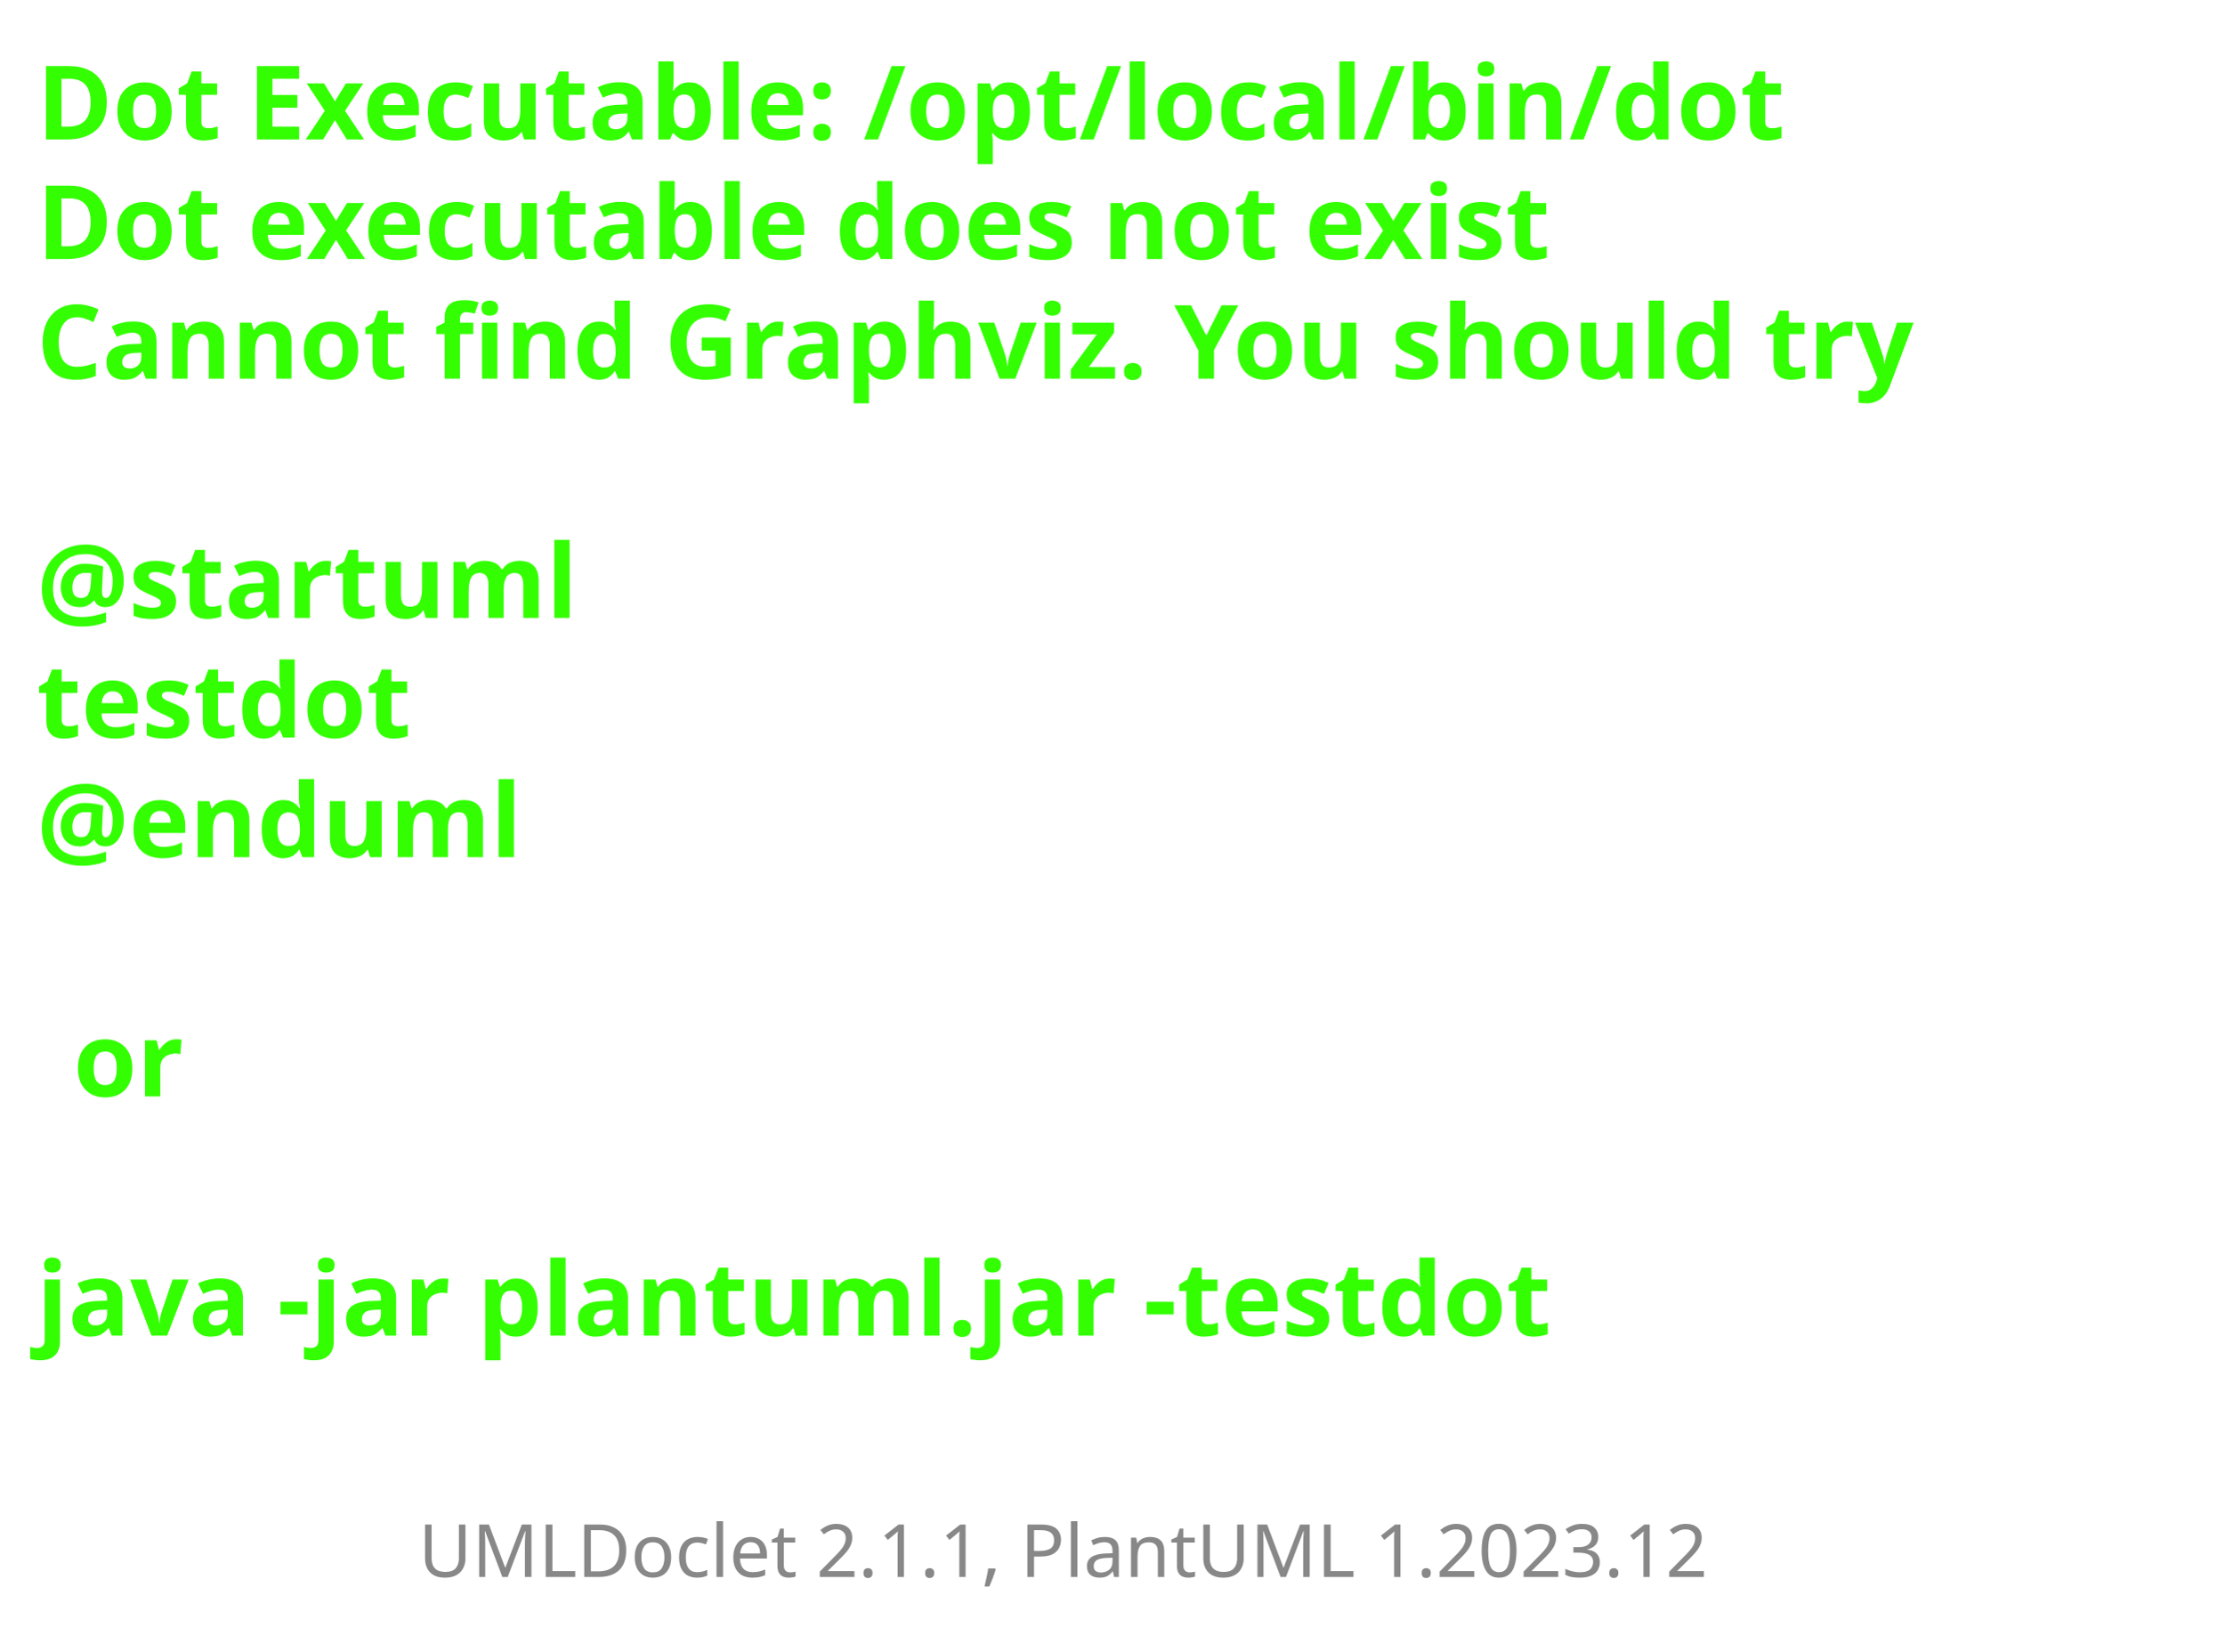
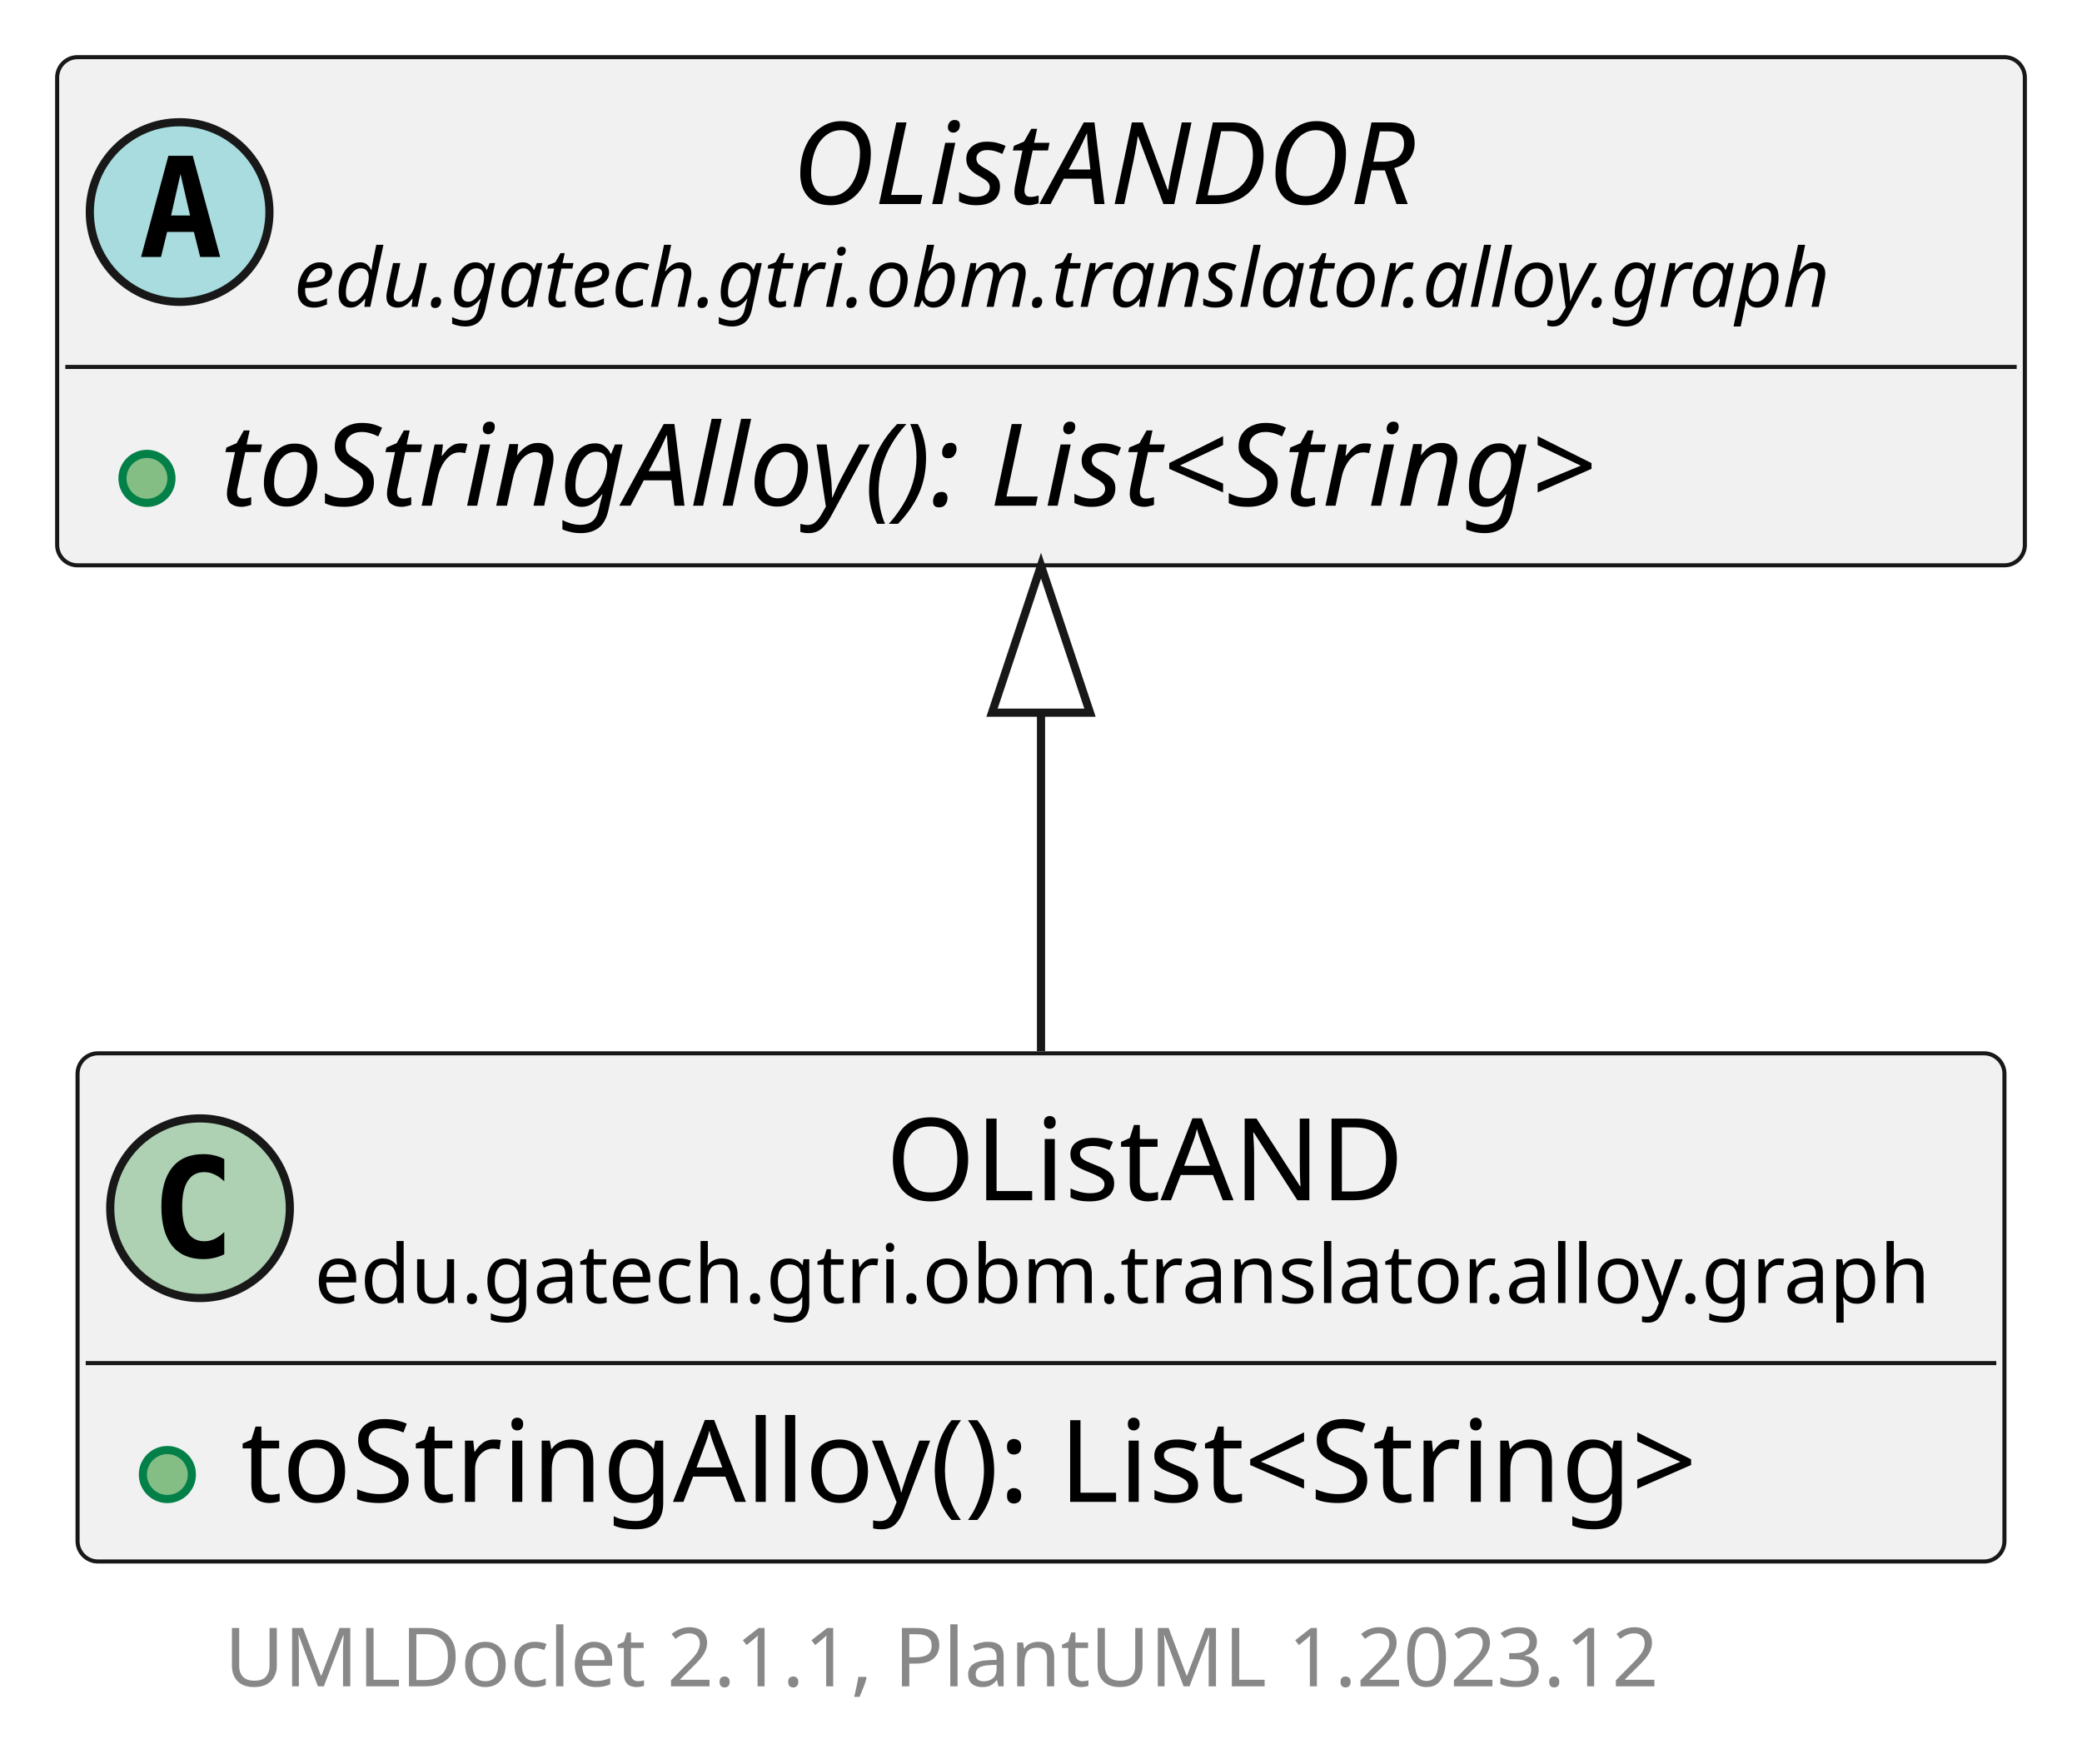
- <svg xmlns="http://www.w3.org/2000/svg" contentStyleType="text/css" height="225px" preserveAspectRatio="none" style="width:303px;height:225px;background:#FFFFFF;" version="1.1" viewBox="0 0 303 225" width="303px" zoomAndPan="magnify">
+ <svg xmlns="http://www.w3.org/2000/svg" xmlns:xlink="http://www.w3.org/1999/xlink" contentStyleType="text/css" height="216px" preserveAspectRatio="none" style="width:255px;height:216px;background:#FFFFFF;" version="1.1" viewBox="0 0 255 216" width="255px" zoomAndPan="magnify">
  <defs />
  <g>
-     <text fill="#33FF02" font-family="sans-serif" font-size="14" font-weight="bold" lengthAdjust="spacing" textLength="261" x="5" y="19">Dot Executable: /opt/local/bin/dot</text>
-     <text fill="#33FF02" font-family="sans-serif" font-size="14" font-weight="bold" lengthAdjust="spacing" textLength="237" x="5" y="35.297">Dot executable does not exist</text>
-     <text fill="#33FF02" font-family="sans-serif" font-size="14" font-weight="bold" lengthAdjust="spacing" textLength="291" x="5" y="51.594">Cannot find Graphviz. You should try</text>
-     <text fill="#33FF02" font-family="sans-serif" font-size="14" font-weight="bold" lengthAdjust="spacing" textLength="5" x="5" y="67.891"> </text>
-     <text fill="#33FF02" font-family="sans-serif" font-size="14" font-weight="bold" lengthAdjust="spacing" textLength="79" x="5" y="84.188">@startuml</text>
-     <text fill="#33FF02" font-family="sans-serif" font-size="14" font-weight="bold" lengthAdjust="spacing" textLength="57" x="5" y="100.484">testdot</text>
-     <text fill="#33FF02" font-family="sans-serif" font-size="14" font-weight="bold" lengthAdjust="spacing" textLength="72" x="5" y="116.781">@enduml</text>
-     <text fill="#33FF02" font-family="sans-serif" font-size="14" font-weight="bold" lengthAdjust="spacing" textLength="5" x="5" y="133.078"> </text>
-     <text fill="#33FF02" font-family="sans-serif" font-size="14" font-weight="bold" lengthAdjust="spacing" textLength="17" x="10" y="149.375">or</text>
-     <text fill="#33FF02" font-family="sans-serif" font-size="14" font-weight="bold" lengthAdjust="spacing" textLength="5" x="5" y="165.672"> </text>
-     <text fill="#33FF02" font-family="sans-serif" font-size="14" font-weight="bold" lengthAdjust="spacing" textLength="227" x="5" y="181.969">java -jar plantuml.jar -testdot</text>
-     <text fill="#33FF02" font-family="sans-serif" font-size="14" font-weight="bold" lengthAdjust="spacing" textLength="5" x="5" y="198.266"> </text>
-     <text fill="#888888" font-family="sans-serif" font-size="10" lengthAdjust="spacing" textLength="186" x="57" y="214.845">UMLDoclet 2.1.1, PlantUML 1.2023.12</text>
+     <a href="OListAND.html" target="_top" title="OListAND.html" xlink:actuate="onRequest" xlink:href="OListAND.html" xlink:show="new" xlink:title="OListAND.html" xlink:type="simple">
+       <g id="elem_edu.gatech.gtri.obm.translator.alloy.graph.OListAND">
+         <rect codeLine="5" fill="#F1F1F1" height="62.234" id="edu.gatech.gtri.obm.translator.alloy.graph.OListAND" rx="2.5" ry="2.5" style="stroke:#181818;stroke-width:0.5;" width="236" x="9.5" y="129" />
+         <ellipse cx="24.5" cy="147.969" fill="#ADD1B2" rx="11" ry="11" style="stroke:#181818;stroke-width:1.0;" />
+         <path d="M27.469,153.609 Q26.891,153.906 26.25,154.047 Q25.609,154.203 24.906,154.203 Q22.406,154.203 21.078,152.562 Q19.766,150.906 19.766,147.781 Q19.766,144.656 21.078,143 Q22.406,141.344 24.906,141.344 Q25.609,141.344 26.25,141.5 Q26.906,141.656 27.469,141.953 L27.469,144.672 Q26.844,144.094 26.25,143.828 Q25.656,143.547 25.031,143.547 Q23.688,143.547 23,144.625 Q22.312,145.688 22.312,147.781 Q22.312,149.875 23,150.953 Q23.688,152.016 25.031,152.016 Q25.656,152.016 26.25,151.75 Q26.844,151.469 27.469,150.891 L27.469,153.609 Z " fill="#000000" />
+         <text fill="#000000" font-family="sans-serif" font-size="14" lengthAdjust="spacing" textLength="64" x="108.5" y="146.995">OListAND</text>
+         <text fill="#000000" font-family="sans-serif" font-size="10" lengthAdjust="spacing" textLength="204" x="38.5" y="159.579">edu.gatech.gtri.obm.translator.alloy.graph</text>
+         <line style="stroke:#181818;stroke-width:0.5;" x1="10.5" x2="244.5" y1="166.938" y2="166.938" />
+         <ellipse cx="20.5" cy="180.586" fill="#84BE84" rx="3" ry="3" style="stroke:#038048;stroke-width:1.0;" />
+         <text fill="#000000" font-family="sans-serif" font-size="14" lengthAdjust="spacing" textLength="191" x="29.5" y="183.933">toStringAlloy(): List&lt;String&gt;</text>
+       </g>
+     </a>
+     <a href="OListANDOR.html" target="_top" title="OListANDOR.html" xlink:actuate="onRequest" xlink:href="OListANDOR.html" xlink:show="new" xlink:title="OListANDOR.html" xlink:type="simple">
+       <g id="elem_edu.gatech.gtri.obm.translator.alloy.graph.OListANDOR">
+         <rect codeLine="9" fill="#F1F1F1" height="62.234" id="edu.gatech.gtri.obm.translator.alloy.graph.OListANDOR" rx="2.5" ry="2.5" style="stroke:#181818;stroke-width:0.5;" width="241" x="7" y="7" />
+         <ellipse cx="22" cy="25.969" fill="#A9DCDF" rx="11" ry="11" style="stroke:#181818;stroke-width:1.0;" />
+         <path d="M22.109,21.312 L20.953,26.391 L23.281,26.391 L22.109,21.312 Z M20.625,19.078 L23.609,19.078 L26.969,31.469 L24.516,31.469 L23.75,28.406 L20.469,28.406 L19.719,31.469 L17.281,31.469 L20.625,19.078 Z " fill="#000000" />
+         <text fill="#000000" font-family="sans-serif" font-size="14" font-style="italic" lengthAdjust="spacing" textLength="87" x="97" y="24.995">OListANDOR</text>
+         <text fill="#000000" font-family="sans-serif" font-size="10" font-style="italic" lengthAdjust="spacing" textLength="209" x="36" y="37.579">edu.gatech.gtri.obm.translator.alloy.graph</text>
+         <line style="stroke:#181818;stroke-width:0.5;" x1="8" x2="247" y1="44.938" y2="44.938" />
+         <ellipse cx="18" cy="58.586" fill="#84BE84" rx="3" ry="3" style="stroke:#038048;stroke-width:1.0;" />
+         <text fill="#000000" font-family="sans-serif" font-size="14" font-style="italic" lengthAdjust="spacing" textLength="193" x="27" y="61.933">toStringAlloy(): List&lt;String&gt;</text>
+       </g>
+     </a>
+     <g id="link_edu.gatech.gtri.obm.translator.alloy.graph.OListANDOR_edu.gatech.gtri.obm.translator.alloy.graph.OListAND">
+       <path codeLine="13" d="M127.5,87.28 C127.5,105.47 127.5,110.54 127.5,128.73 " fill="none" id="edu.gatech.gtri.obm.translator.alloy.graph.OListANDOR-backto-edu.gatech.gtri.obm.translator.alloy.graph.OListAND" style="stroke:#181818;stroke-width:1.0;" />
+       <polygon fill="none" points="127.5,69.28,121.5,87.28,133.5,87.28,127.5,69.28" style="stroke:#181818;stroke-width:1.0;" />
+     </g>
+     <text fill="#888888" font-family="sans-serif" font-size="10" lengthAdjust="spacing" textLength="186" x="27.5" y="206.517">UMLDoclet 2.1.1, PlantUML 1.2023.12</text>
  </g>
</svg>
